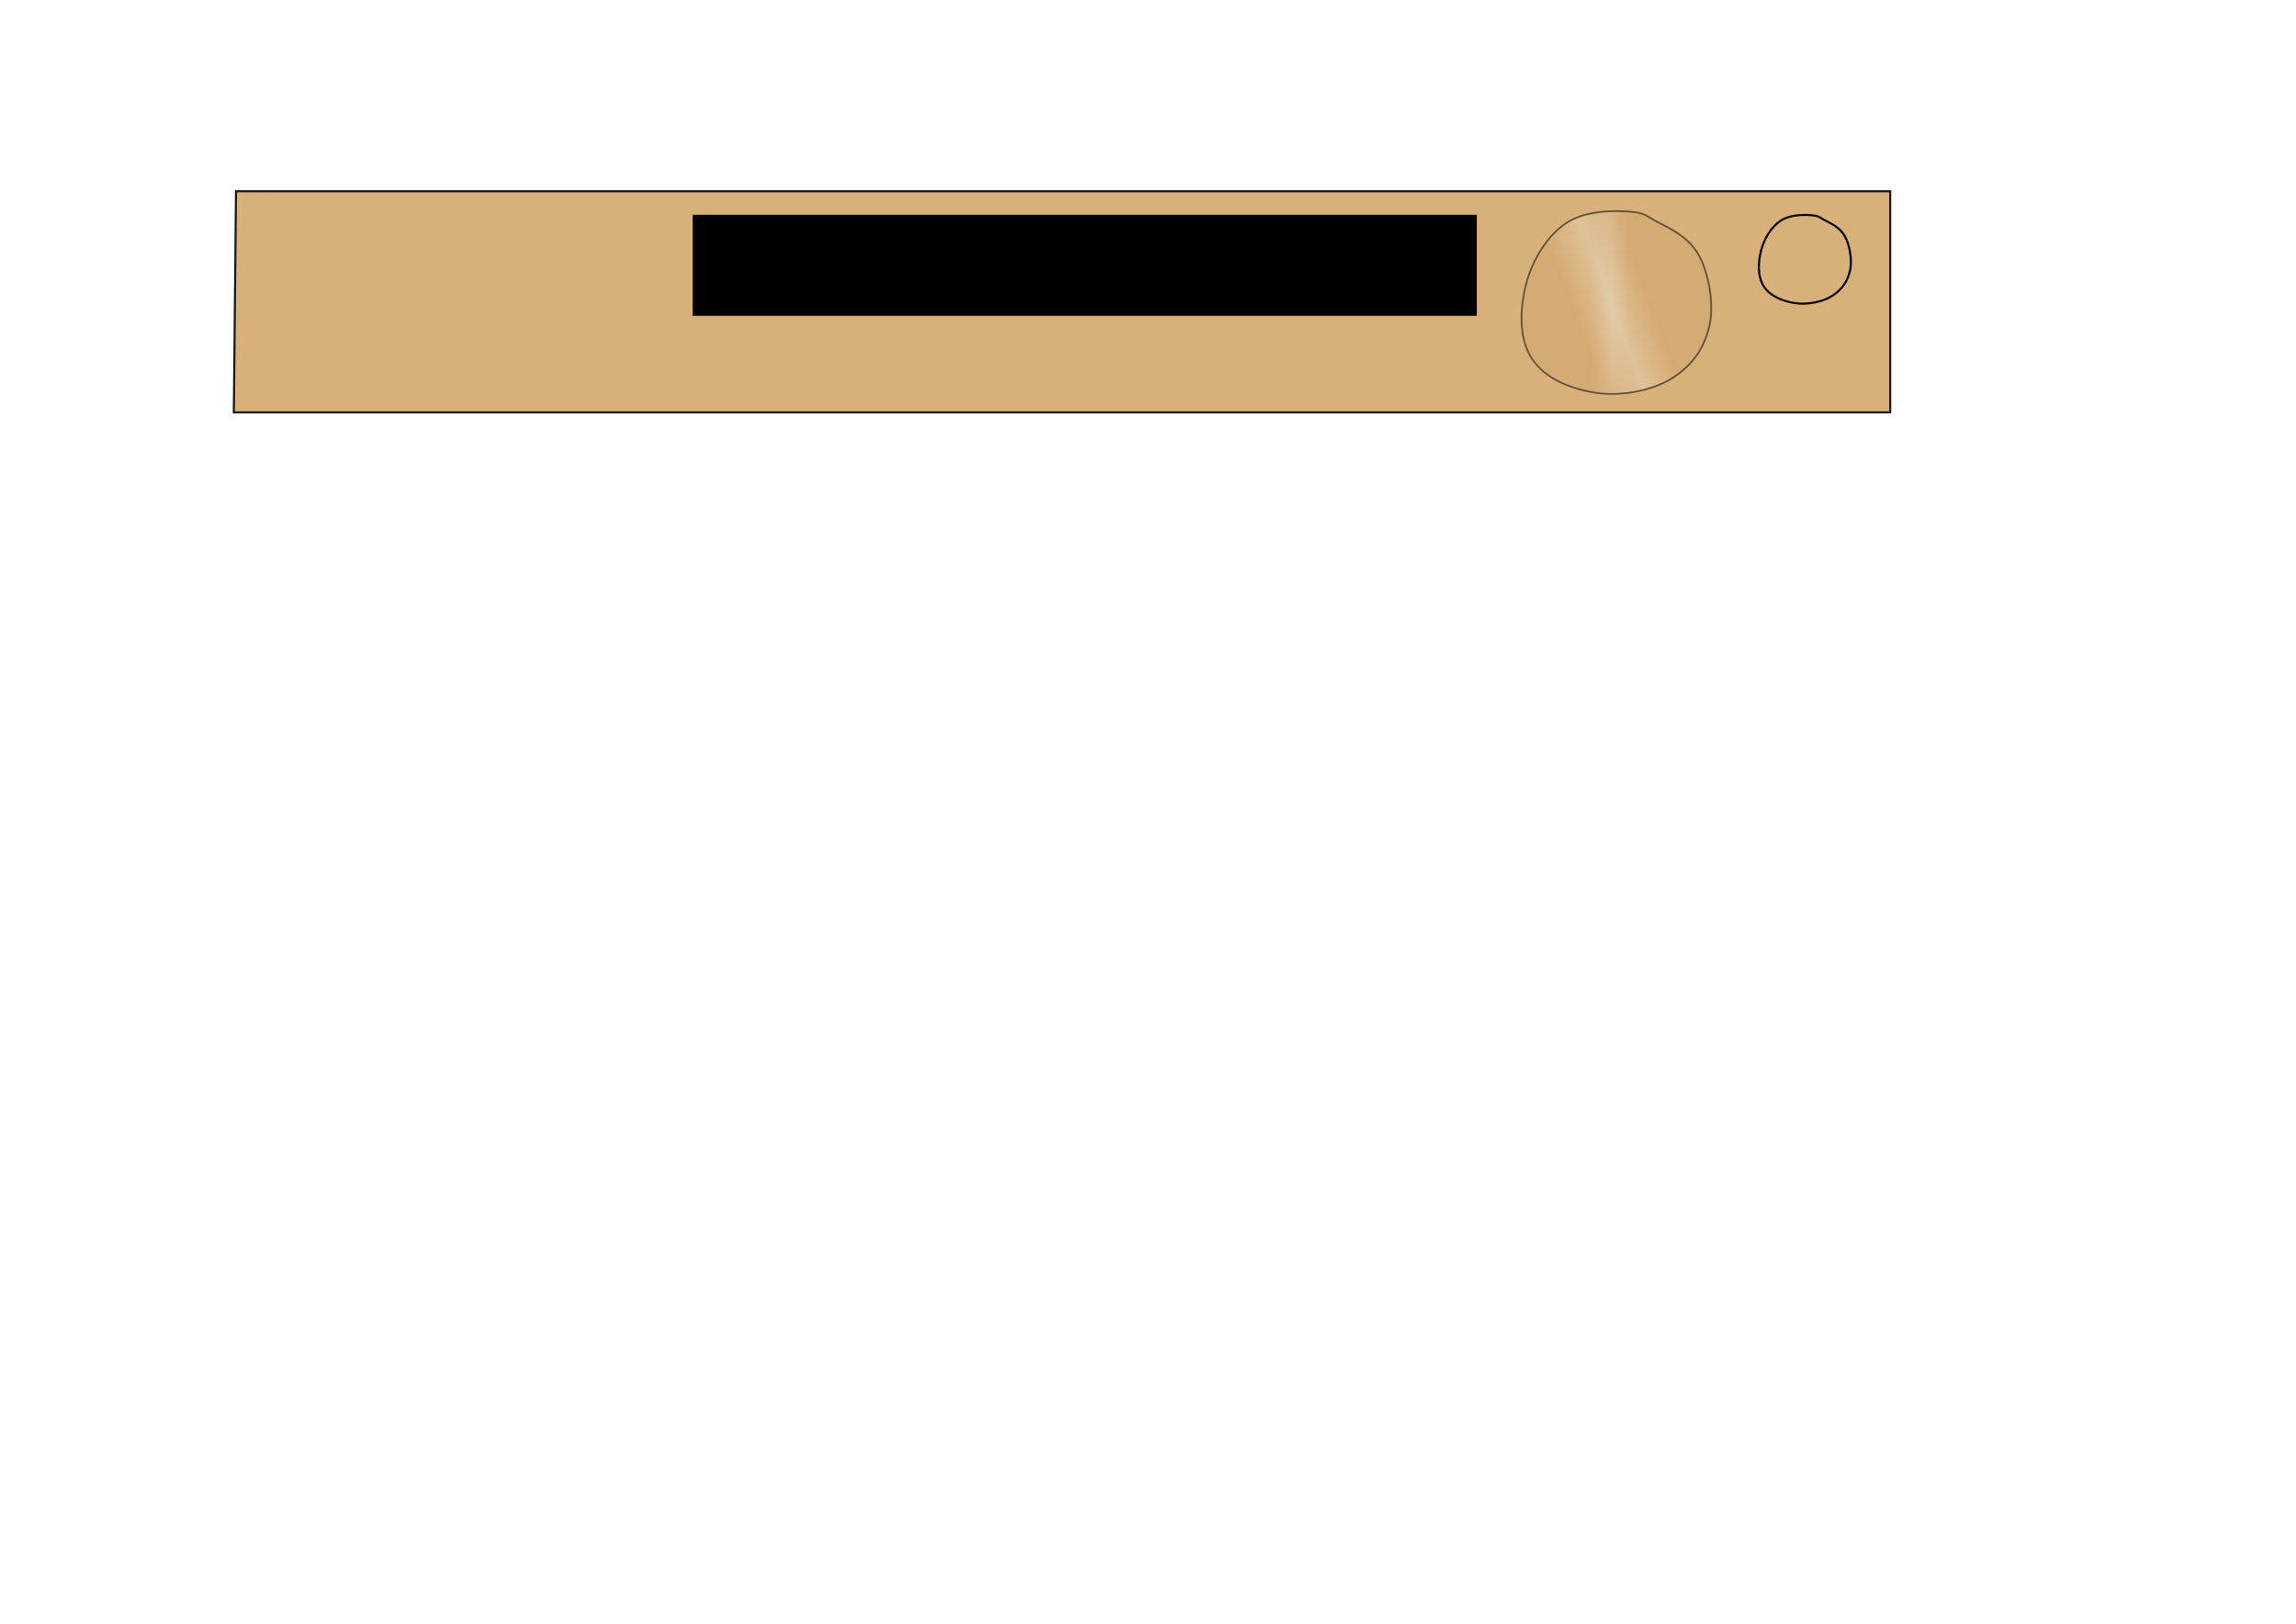
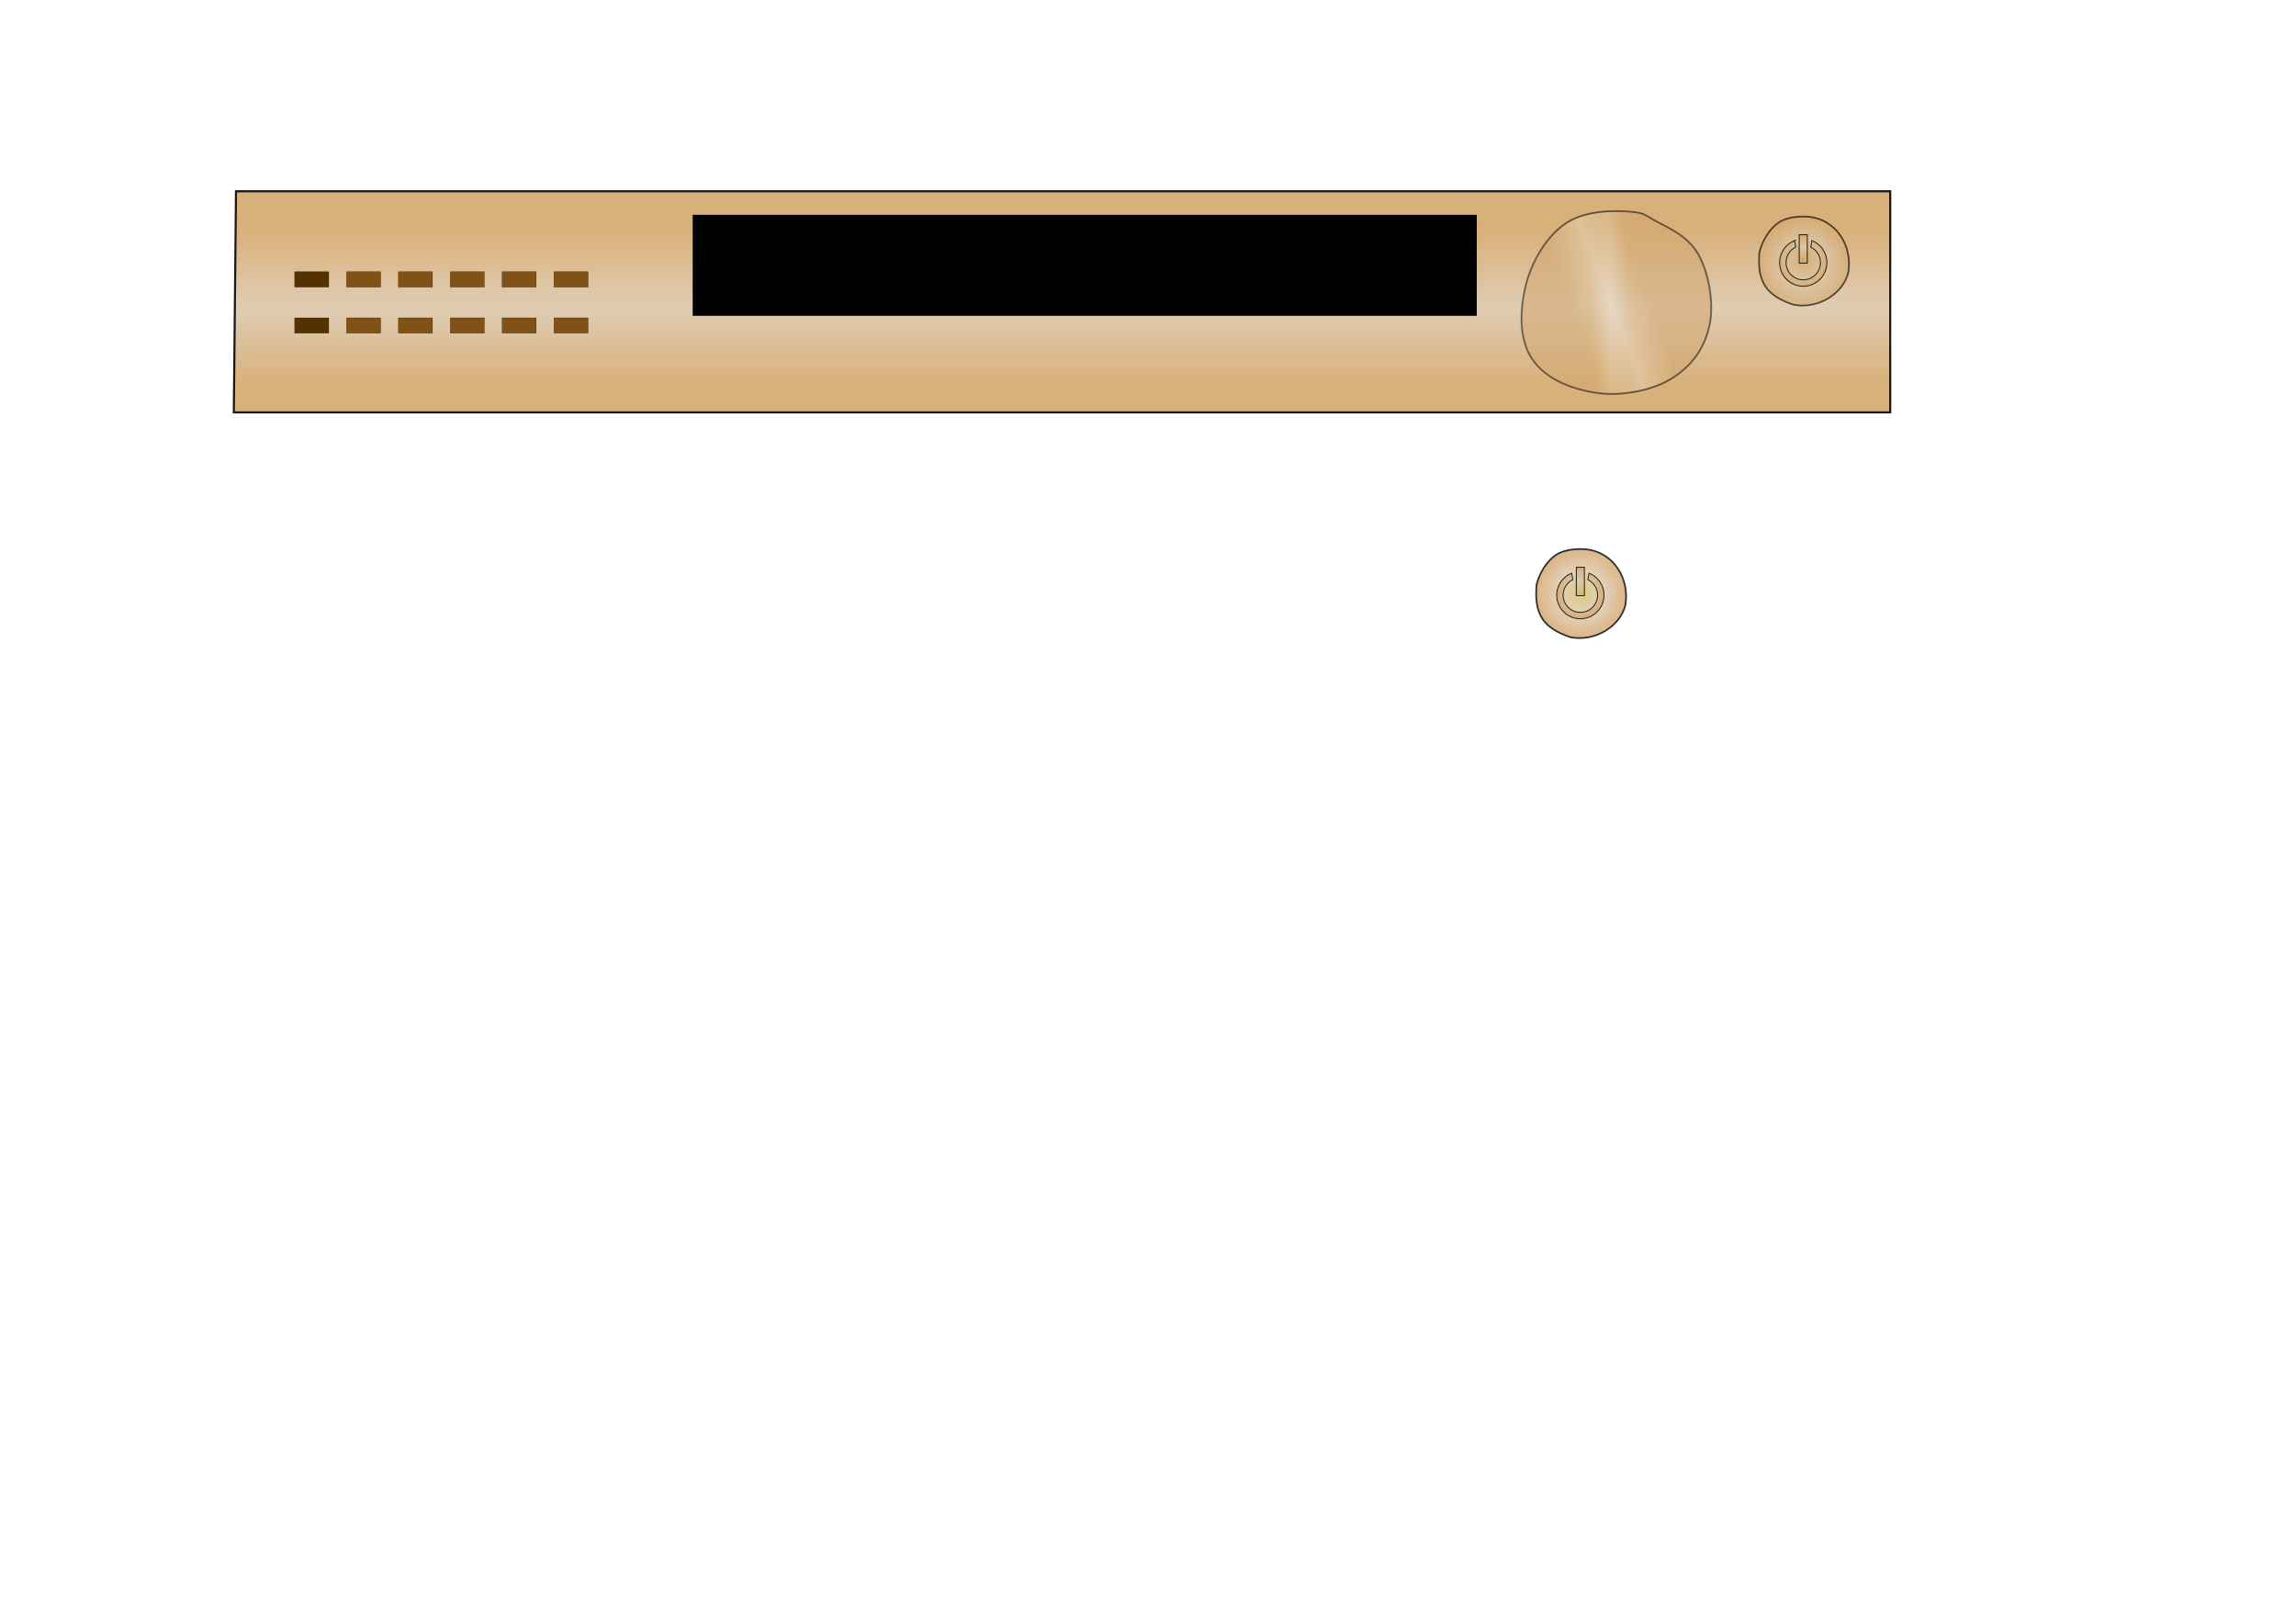
<svg xmlns="http://www.w3.org/2000/svg" xmlns:ns1="http://www.openswatchbook.org/uri/2009/osb" xmlns:xlink="http://www.w3.org/1999/xlink" width="297mm" height="210mm" id="svg3108" version="1.1">
  <defs id="defs3110">
+     <linearGradient id="linearGradient4281">
+       <stop style="stop-color:#d9bc93;stop-opacity:1;" offset="0" id="stop4283" />
+       <stop style="stop-color:#d9bc93;stop-opacity:0;" offset="1" id="stop4285" />
+     </linearGradient>
+     <linearGradient id="linearGradient4188">
+       <stop style="stop-color:#d4a76a;stop-opacity:1;" offset="0" id="stop4190" />
+       <stop id="stop4196" offset="0.5" style="stop-color:#dcc7ab;stop-opacity:1;" />
+       <stop style="stop-color:#d4a76a;stop-opacity:1;" offset="1" id="stop4192" />
+     </linearGradient>
    <linearGradient id="linearGradient4019">
      <stop style="stop-color:#d4a76f;stop-opacity:0.941;" offset="0" id="stop4021" />
      <stop style="stop-color:#ff9d12;stop-opacity:1" offset="1" id="stop4023" />
    </linearGradient>
    <linearGradient ns1:paint="gradient" id="linearGradient4007">
      <stop style="stop-color:#ff9d12;stop-opacity:1;" offset="0" id="stop4009" />
      <stop id="stop4011" offset="0.25" style="stop-color:#e8d7c0;stop-opacity:1;" />
      <stop id="stop4013" offset="0.5" style="stop-color:#ece1d1;stop-opacity:1;" />
      <stop style="stop-color:#ffa80c;stop-opacity:1;" offset="1" id="stop4015" />
    </linearGradient>
    <linearGradient id="linearGradient3983" ns1:paint="gradient">
      <stop id="stop3993" offset="0" style="stop-color:#d4a76f;stop-opacity:0.941;" />
      <stop style="stop-color:#ece1d1;stop-opacity:1;" offset="0.515" id="stop3995" />
      <stop id="stop3997" offset="1" style="stop-color:#d4a76f;stop-opacity:0.941;" />
    </linearGradient>
    <linearGradient xlink:href="#linearGradient4514" id="linearGradient4520" x1="540" y1="164.094" x2="541.429" y2="265.523" gradientUnits="userSpaceOnUse" />
    <linearGradient id="linearGradient4514">
      <stop style="stop-color:#ffdbaa;stop-opacity:0.393;" offset="0" id="stop4516" />
      <stop id="stop4522" offset="0.5" style="stop-color:#d4a76a;stop-opacity:0.393;" />
      <stop style="stop-color:#ffdbaa;stop-opacity:0.393;" offset="1" id="stop4518" />
    </linearGradient>
    <linearGradient id="linearGradient3983-0" ns1:paint="gradient">
      <stop id="stop3993-6" offset="0" style="stop-color:#d4a76f;stop-opacity:1;" />
      <stop style="stop-color:#ece1d1;stop-opacity:1;" offset="0.476" id="stop3995-2" />
      <stop id="stop3997-9" offset="1" style="stop-color:#d4a76f;stop-opacity:1;" />
    </linearGradient>
    <linearGradient gradientUnits="userSpaceOnUse" y2="150.787" x2="764.292" y1="150.569" x1="782.341" gradientTransform="matrix(1.018358,0,0,0.9819718,-0.2519151,0.07535437)" id="linearGradient4043" xlink:href="#linearGradient3983-0" />
    <linearGradient xlink:href="#linearGradient3983" id="linearGradient4064" gradientTransform="scale(1.018359,0.9819718)" x1="757.327" y1="158.55" x2="789.998" y2="146.525" gradientUnits="userSpaceOnUse" />
+     <linearGradient xlink:href="#linearGradient4188" id="linearGradient4194" x1="325.918" y1="111.837" x2="325.918" y2="188.997" gradientUnits="userSpaceOnUse" />
+     <radialGradient xlink:href="#linearGradient4188" id="radialGradient4287" cx="806.731" cy="265.474" fx="806.731" fy="265.474" r="22.399" gradientTransform="matrix(1,0,0,0.9892581,75.25473,-135.015)" gradientUnits="userSpaceOnUse" />
+     <radialGradient xlink:href="#linearGradient4188" id="radialGradient4289" cx="307.844" cy="301.917" fx="307.844" fy="301.917" r="20.723" gradientTransform="matrix(1,0,0,1.088447,0,-26.70367)" gradientUnits="userSpaceOnUse" />
+     <radialGradient xlink:href="#linearGradient4188" id="radialGradient4291" gradientUnits="userSpaceOnUse" gradientTransform="matrix(1,0,0,1.088447,0,-26.70367)" cx="307.844" cy="301.917" fx="307.844" fy="301.917" r="20.723" />
+     <radialGradient xlink:href="#linearGradient4188" id="radialGradient4293" gradientUnits="userSpaceOnUse" gradientTransform="matrix(1,0,0,1.088447,0,-26.70367)" cx="307.844" cy="301.917" fx="307.844" fy="301.917" r="20.723" />
+     <radialGradient xlink:href="#linearGradient4188-0" id="radialGradient4287-9" cx="806.731" cy="265.474" fx="806.731" fy="265.474" r="22.399" gradientTransform="matrix(1,0,0,0.9892581,75.25473,-135.015)" gradientUnits="userSpaceOnUse" />
+     <linearGradient id="linearGradient4188-0">
+       <stop style="stop-color:#d4bd6a;stop-opacity:1;" offset="0" id="stop4190-7" />
+       <stop id="stop4196-6" offset="0.5" style="stop-color:#dcc7ab;stop-opacity:1;" />
+       <stop style="stop-color:#d4a36a;stop-opacity:1;" offset="1" id="stop4192-8" />
+     </linearGradient>
+     <radialGradient xlink:href="#linearGradient4188-0" id="radialGradient4289-1" cx="307.844" cy="301.917" fx="307.844" fy="301.917" r="20.723" gradientTransform="matrix(1,0,0,1.088447,0,-26.70367)" gradientUnits="userSpaceOnUse" />
+     <linearGradient id="linearGradient4311">
+       <stop style="stop-color:#d4a76a;stop-opacity:1;" offset="0" id="stop4313" />
+       <stop id="stop4315" offset="0.5" style="stop-color:#dcc7ab;stop-opacity:1;" />
+       <stop style="stop-color:#d4a76a;stop-opacity:1;" offset="1" id="stop4317" />
+     </linearGradient>
+     <radialGradient xlink:href="#linearGradient4188-0" id="radialGradient4291-4" gradientUnits="userSpaceOnUse" gradientTransform="matrix(1,0,0,1.088447,0,-26.70367)" cx="307.844" cy="301.917" fx="307.844" fy="301.917" r="20.723" />
+     <linearGradient id="linearGradient4320">
+       <stop style="stop-color:#d4a76a;stop-opacity:1;" offset="0" id="stop4322" />
+       <stop id="stop4324" offset="0.5" style="stop-color:#dcc7ab;stop-opacity:1;" />
+       <stop style="stop-color:#d4a76a;stop-opacity:1;" offset="1" id="stop4326" />
+     </linearGradient>
+     <radialGradient xlink:href="#linearGradient4188-0" id="radialGradient4293-6" gradientUnits="userSpaceOnUse" gradientTransform="matrix(1,0,0,1.088447,0,-26.70367)" cx="307.844" cy="301.917" fx="307.844" fy="301.917" r="20.723" />
+     <linearGradient id="linearGradient4329">
+       <stop style="stop-color:#d4a76a;stop-opacity:1;" offset="0" id="stop4331" />
+       <stop id="stop4333" offset="0.5" style="stop-color:#dcc7ab;stop-opacity:1;" />
+       <stop style="stop-color:#d4a76a;stop-opacity:1;" offset="1" id="stop4335" />
+     </linearGradient>
+     <radialGradient r="22.399" fy="265.474" fx="806.731" cy="265.474" cx="806.731" gradientTransform="matrix(1,0,0,0.9892581,-33.71412,27.53524)" gradientUnits="userSpaceOnUse" id="radialGradient4341" xlink:href="#linearGradient4188-0" />
+     <radialGradient xlink:href="#linearGradient4188-0-2" id="radialGradient4289-1-8" cx="307.844" cy="301.917" fx="307.844" fy="301.917" r="20.723" gradientTransform="matrix(1,0,0,1.088447,0,-26.70367)" gradientUnits="userSpaceOnUse" />
+     <linearGradient id="linearGradient4188-0-2">
+       <stop style="stop-color:#d4bd6a;stop-opacity:1;" offset="0" id="stop4190-7-3" />
+       <stop id="stop4196-6-9" offset="0.5" style="stop-color:#dcc7ab;stop-opacity:1;" />
+       <stop style="stop-color:#d4a36a;stop-opacity:1;" offset="1" id="stop4192-8-1" />
+     </linearGradient>
+     <radialGradient xlink:href="#linearGradient4188-0-2" id="radialGradient4291-4-6" gradientUnits="userSpaceOnUse" gradientTransform="matrix(1,0,0,1.088447,0,-26.70367)" cx="307.844" cy="301.917" fx="307.844" fy="301.917" r="20.723" />
+     <linearGradient id="linearGradient4414">
+       <stop style="stop-color:#d4bd6a;stop-opacity:1;" offset="0" id="stop4416" />
+       <stop id="stop4418" offset="0.5" style="stop-color:#dcc7ab;stop-opacity:1;" />
+       <stop style="stop-color:#d4a36a;stop-opacity:1;" offset="1" id="stop4420" />
+     </linearGradient>
+     <radialGradient xlink:href="#linearGradient4188-0-2" id="radialGradient4293-6-1" gradientUnits="userSpaceOnUse" gradientTransform="matrix(1,0,0,1.088447,0,-26.70367)" cx="307.844" cy="301.917" fx="307.844" fy="301.917" r="20.723" />
+     <linearGradient id="linearGradient4423">
+       <stop style="stop-color:#d4bd6a;stop-opacity:1;" offset="0" id="stop4425" />
+       <stop id="stop4427" offset="0.5" style="stop-color:#dcc7ab;stop-opacity:1;" />
+       <stop style="stop-color:#d4a36a;stop-opacity:1;" offset="1" id="stop4429" />
+     </linearGradient>
+     <radialGradient r="22.399" fy="265.474" fx="806.731" cy="265.474" cx="806.731" gradientTransform="matrix(1,0,0,0.9892581,-33.71412,27.53524)" gradientUnits="userSpaceOnUse" id="radialGradient4341-1" xlink:href="#linearGradient4188-0-2" />
+     <linearGradient id="linearGradient4432">
+       <stop style="stop-color:#d4bd6a;stop-opacity:1;" offset="0" id="stop4434" />
+       <stop id="stop4436" offset="0.5" style="stop-color:#dcc7ab;stop-opacity:1;" />
+       <stop style="stop-color:#d4a36a;stop-opacity:1;" offset="1" id="stop4438" />
+     </linearGradient>
+     <radialGradient r="22.399" fy="265.474" fx="806.731" cy="265.474" cx="806.731" gradientTransform="matrix(1,0,0,0.9892581,-196.2643,7.065949)" gradientUnits="userSpaceOnUse" id="radialGradient4444" xlink:href="#linearGradient4188-0-2" />
  </defs>
  <g id="layer1">
-     <path style="opacity:0.899;fill:#d4a76a;fill-opacity:1;stroke:#000000;stroke-width:1.028px;stroke-linecap:butt;stroke-linejoin:miter;stroke-opacity:1" d="m 924.125,93.495 -808.742,0 -1.068,108.086 809.811,0 z" id="path4030" />
+     <path style="opacity:0.899;fill:url(#linearGradient4194);fill-opacity:1.0;stroke:#000000;stroke-width:1.028px;stroke-linecap:butt;stroke-linejoin:miter;stroke-opacity:1" d="m 924.125,93.495 -808.742,0 -1.068,108.086 809.811,0 z" id="path4030" />
    <rect style="fill:#553100;fill-opacity:1;stroke:#000000;stroke-opacity:1" id="rect4539-7" width="50" height="50" x="-124.042" y="49.405" />
    <rect style="fill:#ffdbaa;fill-opacity:1;stroke:#000000;stroke-opacity:1" id="rect4539-4" width="50" height="50" x="-124.042" y="127.431" />
    <rect style="fill:#d4a76a;fill-opacity:1;stroke:#000000;stroke-opacity:1" id="rect4539-0" width="50" height="50" x="-124.042" y="205.457" />
    <rect style="fill:#805215;fill-opacity:1;stroke:#000000;stroke-opacity:1" id="rect4539-9" width="50" height="50" x="-124.042" y="283.483" />
    <rect style="fill:#aa7939;fill-opacity:1;stroke:#000000;stroke-opacity:1" id="rect4539-48" width="50" height="50" x="-124.042" y="361.509" />
    <path style="fill-opacity:1;fill-rule:nonzero;stroke:#000000;stroke-width:0.81px;stroke-linecap:butt;stroke-linejoin:miter;stroke-opacity:1;fill:url(#linearGradient4064);opacity:0.465" d="m 796.566,103.417 c -7.501,-0.613 -21.475,-0.568 -30.784,5.597 -9.309,6.165 -16.59,18.199 -19.59,29.851 -3,11.652 -3.815,26.293 2.799,36.381 6.614,10.088 19.522,15.014 31.717,16.791 12.194,1.778 27.699,-1.198 37.314,-7.463 9.614,-6.265 15.209,-14.361 17.724,-25.187 2.515,-10.826 -0.346,-26.583 -5.597,-35.448 -5.251,-8.865 -14.702,-12.675 -20.522,-15.858 -5.82,-3.183 -5.559,-4.051 -13.06,-4.664 z" id="path3187" />
-     <path style="fill:url(#linearGradient4043);fill-opacity:1;fill-rule:nonzero;stroke:#000000;stroke-width:0.81px;stroke-linecap:butt;stroke-linejoin:miter;stroke-opacity:1;opacity:0.158" d="m 796.313,103.492 c -7.501,-0.613 -21.474,-0.568 -30.784,5.597 -9.309,6.165 -16.59,18.199 -19.59,29.851 -3,11.652 -3.815,26.293 2.799,36.381 6.614,10.088 19.522,15.014 31.716,16.791 12.194,1.778 27.699,-1.198 37.314,-7.463 9.614,-6.265 15.209,-14.361 17.724,-25.187 2.515,-10.826 -0.346,-26.583 -5.597,-35.448 -5.251,-8.865 -14.702,-12.675 -20.522,-15.858 -5.82,-3.183 -5.559,-4.051 -13.06,-4.664 z" id="path3187-1" />
+     <path style="fill:url(#linearGradient4043);fill-opacity:1;fill-rule:nonzero;stroke:#000000;stroke-width:0.811;stroke-linecap:butt;stroke-linejoin:miter;stroke-opacity:1;opacity:0.158;stroke-miterlimit:4;stroke-dasharray:none" d="m 796.313,103.492 c -7.501,-0.613 -21.474,-0.568 -30.784,5.597 -9.309,6.165 -16.59,18.199 -19.59,29.851 -3,11.652 -3.815,26.293 2.799,36.381 6.614,10.088 19.522,15.014 31.716,16.791 12.194,1.778 27.699,-1.198 37.314,-7.463 9.614,-6.265 15.209,-14.361 17.724,-25.187 2.515,-10.826 -0.346,-26.583 -5.597,-35.448 -5.251,-8.865 -14.702,-12.675 -20.522,-15.858 -5.82,-3.183 -5.559,-4.051 -13.06,-4.664 z" id="path3187-1" />
    <rect style="fill:#000000;stroke:#000000;stroke-width:0.999;stroke-miterlimit:100;stroke-opacity:1;stroke-dasharray:none" id="rect3189" width="382.349" height="48.369" x="339.165" y="105.497" />
-     <path style="fill:none;stroke:#000000;stroke-width:0.999;stroke-linecap:butt;stroke-linejoin:miter;stroke-miterlimit:4;stroke-opacity:1;stroke-dasharray:none" d="m 885.454,105.189 c -3.64,-0.298 -10.42,-0.276 -14.937,2.716 -4.517,2.991 -8.05,8.831 -9.506,14.485 -1.456,5.654 -1.851,12.758 1.358,17.653 3.209,4.895 9.473,7.285 15.39,8.148 5.917,0.863 13.441,-0.581 18.106,-3.621 4.665,-3.04 7.38,-6.968 8.6,-12.221 1.221,-5.253 -0.168,-12.899 -2.716,-17.201 -2.548,-4.302 -7.134,-6.15 -9.958,-7.695 -2.824,-1.545 -2.697,-1.966 -6.337,-2.263 z" id="path3187-3" />
+     <rect style="fill:#553100;fill-opacity:1;fill-rule:nonzero;stroke:#000000;stroke-width:0.122;stroke-miterlimit:100;stroke-opacity:1;stroke-dasharray:none" id="rect4068" width="16.645" height="7.494" x="144.087" y="132.842" />
+     <rect style="fill:#805215;fill-opacity:1;fill-rule:nonzero;stroke:#000000;stroke-width:0.122;stroke-miterlimit:100;stroke-opacity:1;stroke-dasharray:none" id="rect4068-6" width="16.645" height="7.494" x="245.503" y="132.842" />
+     <rect style="fill:#805215;fill-opacity:1;fill-rule:nonzero;stroke:#000000;stroke-width:0.122;stroke-miterlimit:100;stroke-opacity:1;stroke-dasharray:none" id="rect4068-7" width="16.645" height="7.494" x="220.149" y="132.842" />
+     <rect style="fill:#805215;fill-opacity:1;fill-rule:nonzero;stroke:#000000;stroke-width:0.122;stroke-miterlimit:100;stroke-opacity:1;stroke-dasharray:none" id="rect4068-2" width="16.645" height="7.494" x="194.795" y="132.842" />
+     <rect style="fill:#805215;fill-opacity:1;fill-rule:nonzero;stroke:#000000;stroke-width:0.122;stroke-miterlimit:100;stroke-opacity:1;stroke-dasharray:none" id="rect4068-74" width="16.645" height="7.494" x="169.441" y="132.842" />
+     <rect style="fill:#805215;fill-opacity:1;fill-rule:nonzero;stroke:#000000;stroke-width:0.122;stroke-miterlimit:100;stroke-opacity:1;stroke-dasharray:none" id="rect4068-6-6" width="16.645" height="7.494" x="270.857" y="132.842" />
+     <rect style="fill:#553100;fill-opacity:1;fill-rule:nonzero;stroke:#000000;stroke-width:0.122;stroke-miterlimit:100;stroke-opacity:1;stroke-dasharray:none" id="rect4068-5" width="16.645" height="7.494" x="144.087" y="155.371" />
+     <rect style="fill:#805215;fill-opacity:1;fill-rule:nonzero;stroke:#000000;stroke-width:0.122;stroke-miterlimit:100;stroke-opacity:1;stroke-dasharray:none" id="rect4068-6-2" width="16.645" height="7.494" x="245.503" y="155.371" />
+     <rect style="fill:#805215;fill-opacity:1;fill-rule:nonzero;stroke:#000000;stroke-width:0.122;stroke-miterlimit:100;stroke-opacity:1;stroke-dasharray:none" id="rect4068-7-9" width="16.645" height="7.494" x="220.149" y="155.371" />
+     <rect style="fill:#805215;fill-opacity:1;fill-rule:nonzero;stroke:#000000;stroke-width:0.122;stroke-miterlimit:100;stroke-opacity:1;stroke-dasharray:none" id="rect4068-2-9" width="16.645" height="7.494" x="194.795" y="155.371" />
+     <rect style="fill:#805215;fill-opacity:1;fill-rule:nonzero;stroke:#000000;stroke-width:0.122;stroke-miterlimit:100;stroke-opacity:1;stroke-dasharray:none" id="rect4068-74-3" width="16.645" height="7.494" x="169.441" y="155.371" />
+     <rect style="fill:#805215;fill-opacity:1;fill-rule:nonzero;stroke:#000000;stroke-width:0.122;stroke-miterlimit:100;stroke-opacity:1;stroke-dasharray:none" id="rect4068-6-6-3" width="16.645" height="7.494" x="270.857" y="155.371" />
+     <path style="opacity:0.649;fill:url(#radialGradient4287);fill-opacity:1;stroke:#000000;stroke-width:0.811;stroke-linecap:butt;stroke-linejoin:miter;stroke-miterlimit:4;stroke-opacity:1;stroke-dasharray:none" d="m 884.647,105.978 c -3.64,-0.298 -10.42,-0.276 -14.937,2.716 -4.517,2.991 -8.05,8.831 -9.506,14.485 -1.297,14.545 3.272,21.363 16.748,25.801 11.994,2.19 24.125,-5.335 26.706,-15.843 2.035,-12.973 -5.776,-25.587 -19.011,-27.159 z" id="path3187-3-2" />
+     <g id="g4226-7" transform="matrix(0.5688001,0,0,0.5688001,706.5091,-44.40454)" style="opacity:0.82;fill:url(#radialGradient4289);fill-opacity:1">
+       <path id="path4198-0" d="m 300.406,284.844 c -7.537,2.977 -12.875,10.316 -12.875,18.906 0,11.221 9.091,20.312 20.312,20.312 11.221,0 20.312,-9.091 20.312,-20.312 0,-8.593 -5.338,-15.938 -12.875,-18.906 l -0.938,5.594 c 4.918,2.41 8.312,7.467 8.312,13.312 0,8.18 -6.632,14.812 -14.812,14.812 -8.18,0 -14.812,-6.632 -14.812,-14.812 0,-5.845 3.395,-10.903 8.312,-13.312 l -0.938,-5.594 z" style="fill:url(#radialGradient4291);fill-opacity:1;fill-rule:nonzero;stroke:#000000;stroke-width:0.821;stroke-miterlimit:100;stroke-opacity:1;stroke-dasharray:none" />
+       <rect y="279.78" x="304.393" height="24.415" width="6.902" id="rect4224-9" style="fill:url(#radialGradient4293);fill-opacity:1;fill-rule:nonzero;stroke:#000000;stroke-width:0.838;stroke-miterlimit:100;stroke-opacity:1;stroke-dasharray:none" />
+     </g>
+     <path style="opacity:0.82;fill:url(#radialGradient4341);fill-opacity:1;stroke:#000000;stroke-width:0.811;stroke-linecap:butt;stroke-linejoin:miter;stroke-miterlimit:4;stroke-opacity:1;stroke-dasharray:none" d="m 775.678,268.528 c -3.64,-0.298 -10.42,-0.276 -14.937,2.716 -4.517,2.991 -8.05,8.831 -9.506,14.485 -1.297,14.545 3.272,21.363 16.748,25.801 11.994,2.19 24.125,-5.335 26.706,-15.843 2.035,-12.973 -5.776,-25.587 -19.011,-27.159 z" id="path3187-3-2-7" />
+     <g id="g4226-7-2" transform="matrix(0.5688001,0,0,0.5688001,597.5402,118.1457)" style="opacity:0.82;fill:url(#radialGradient4289-1);fill-opacity:1">
+       <path id="path4198-0-5" d="m 300.406,284.844 c -7.537,2.977 -12.875,10.316 -12.875,18.906 0,11.221 9.091,20.312 20.312,20.312 11.221,0 20.312,-9.091 20.312,-20.312 0,-8.593 -5.338,-15.938 -12.875,-18.906 l -0.938,5.594 c 4.918,2.41 8.312,7.467 8.312,13.312 0,8.18 -6.632,14.812 -14.812,14.812 -8.18,0 -14.812,-6.632 -14.812,-14.812 0,-5.845 3.395,-10.903 8.312,-13.312 l -0.938,-5.594 z" style="fill:url(#radialGradient4291-4);fill-opacity:1;fill-rule:nonzero;stroke:#000000;stroke-width:0.821;stroke-miterlimit:100;stroke-opacity:1;stroke-dasharray:none" />
+       <rect y="279.78" x="304.393" height="24.415" width="6.902" id="rect4224-9-1" style="fill:url(#radialGradient4293-6);fill-opacity:1;fill-rule:nonzero;stroke:#000000;stroke-width:0.838;stroke-miterlimit:100;stroke-opacity:1;stroke-dasharray:none" />
+     </g>
  </g>
</svg>
